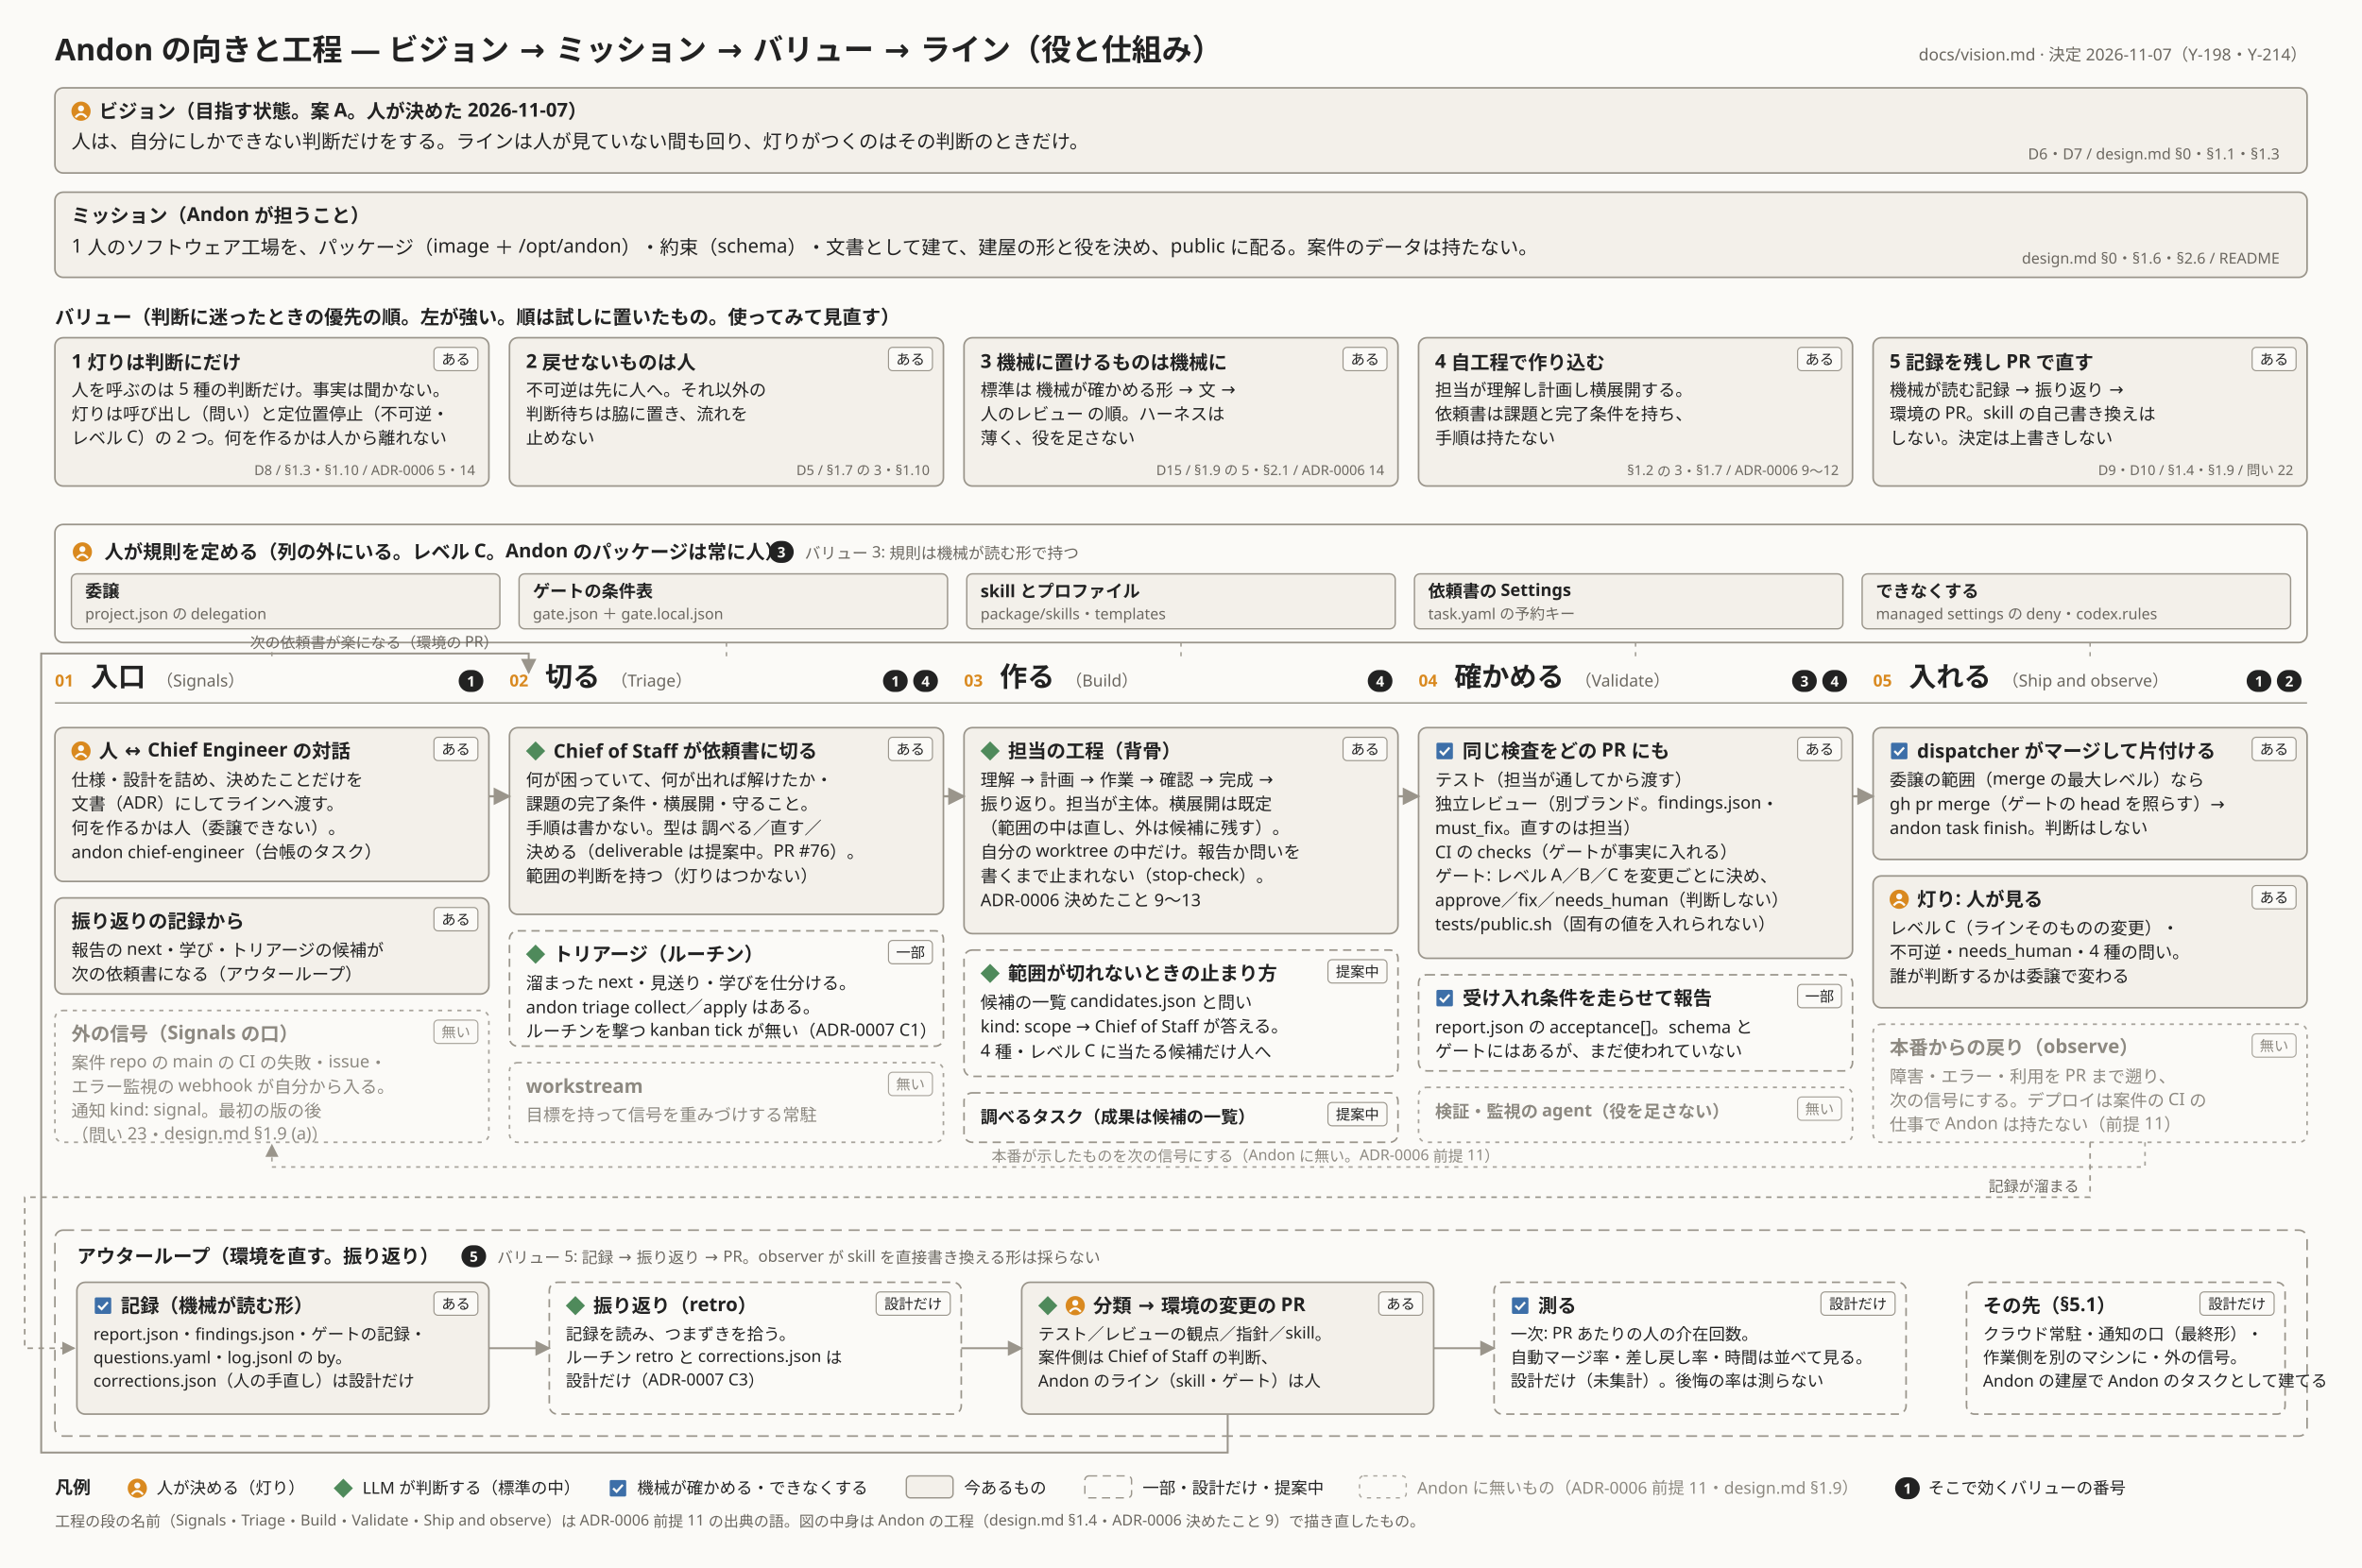
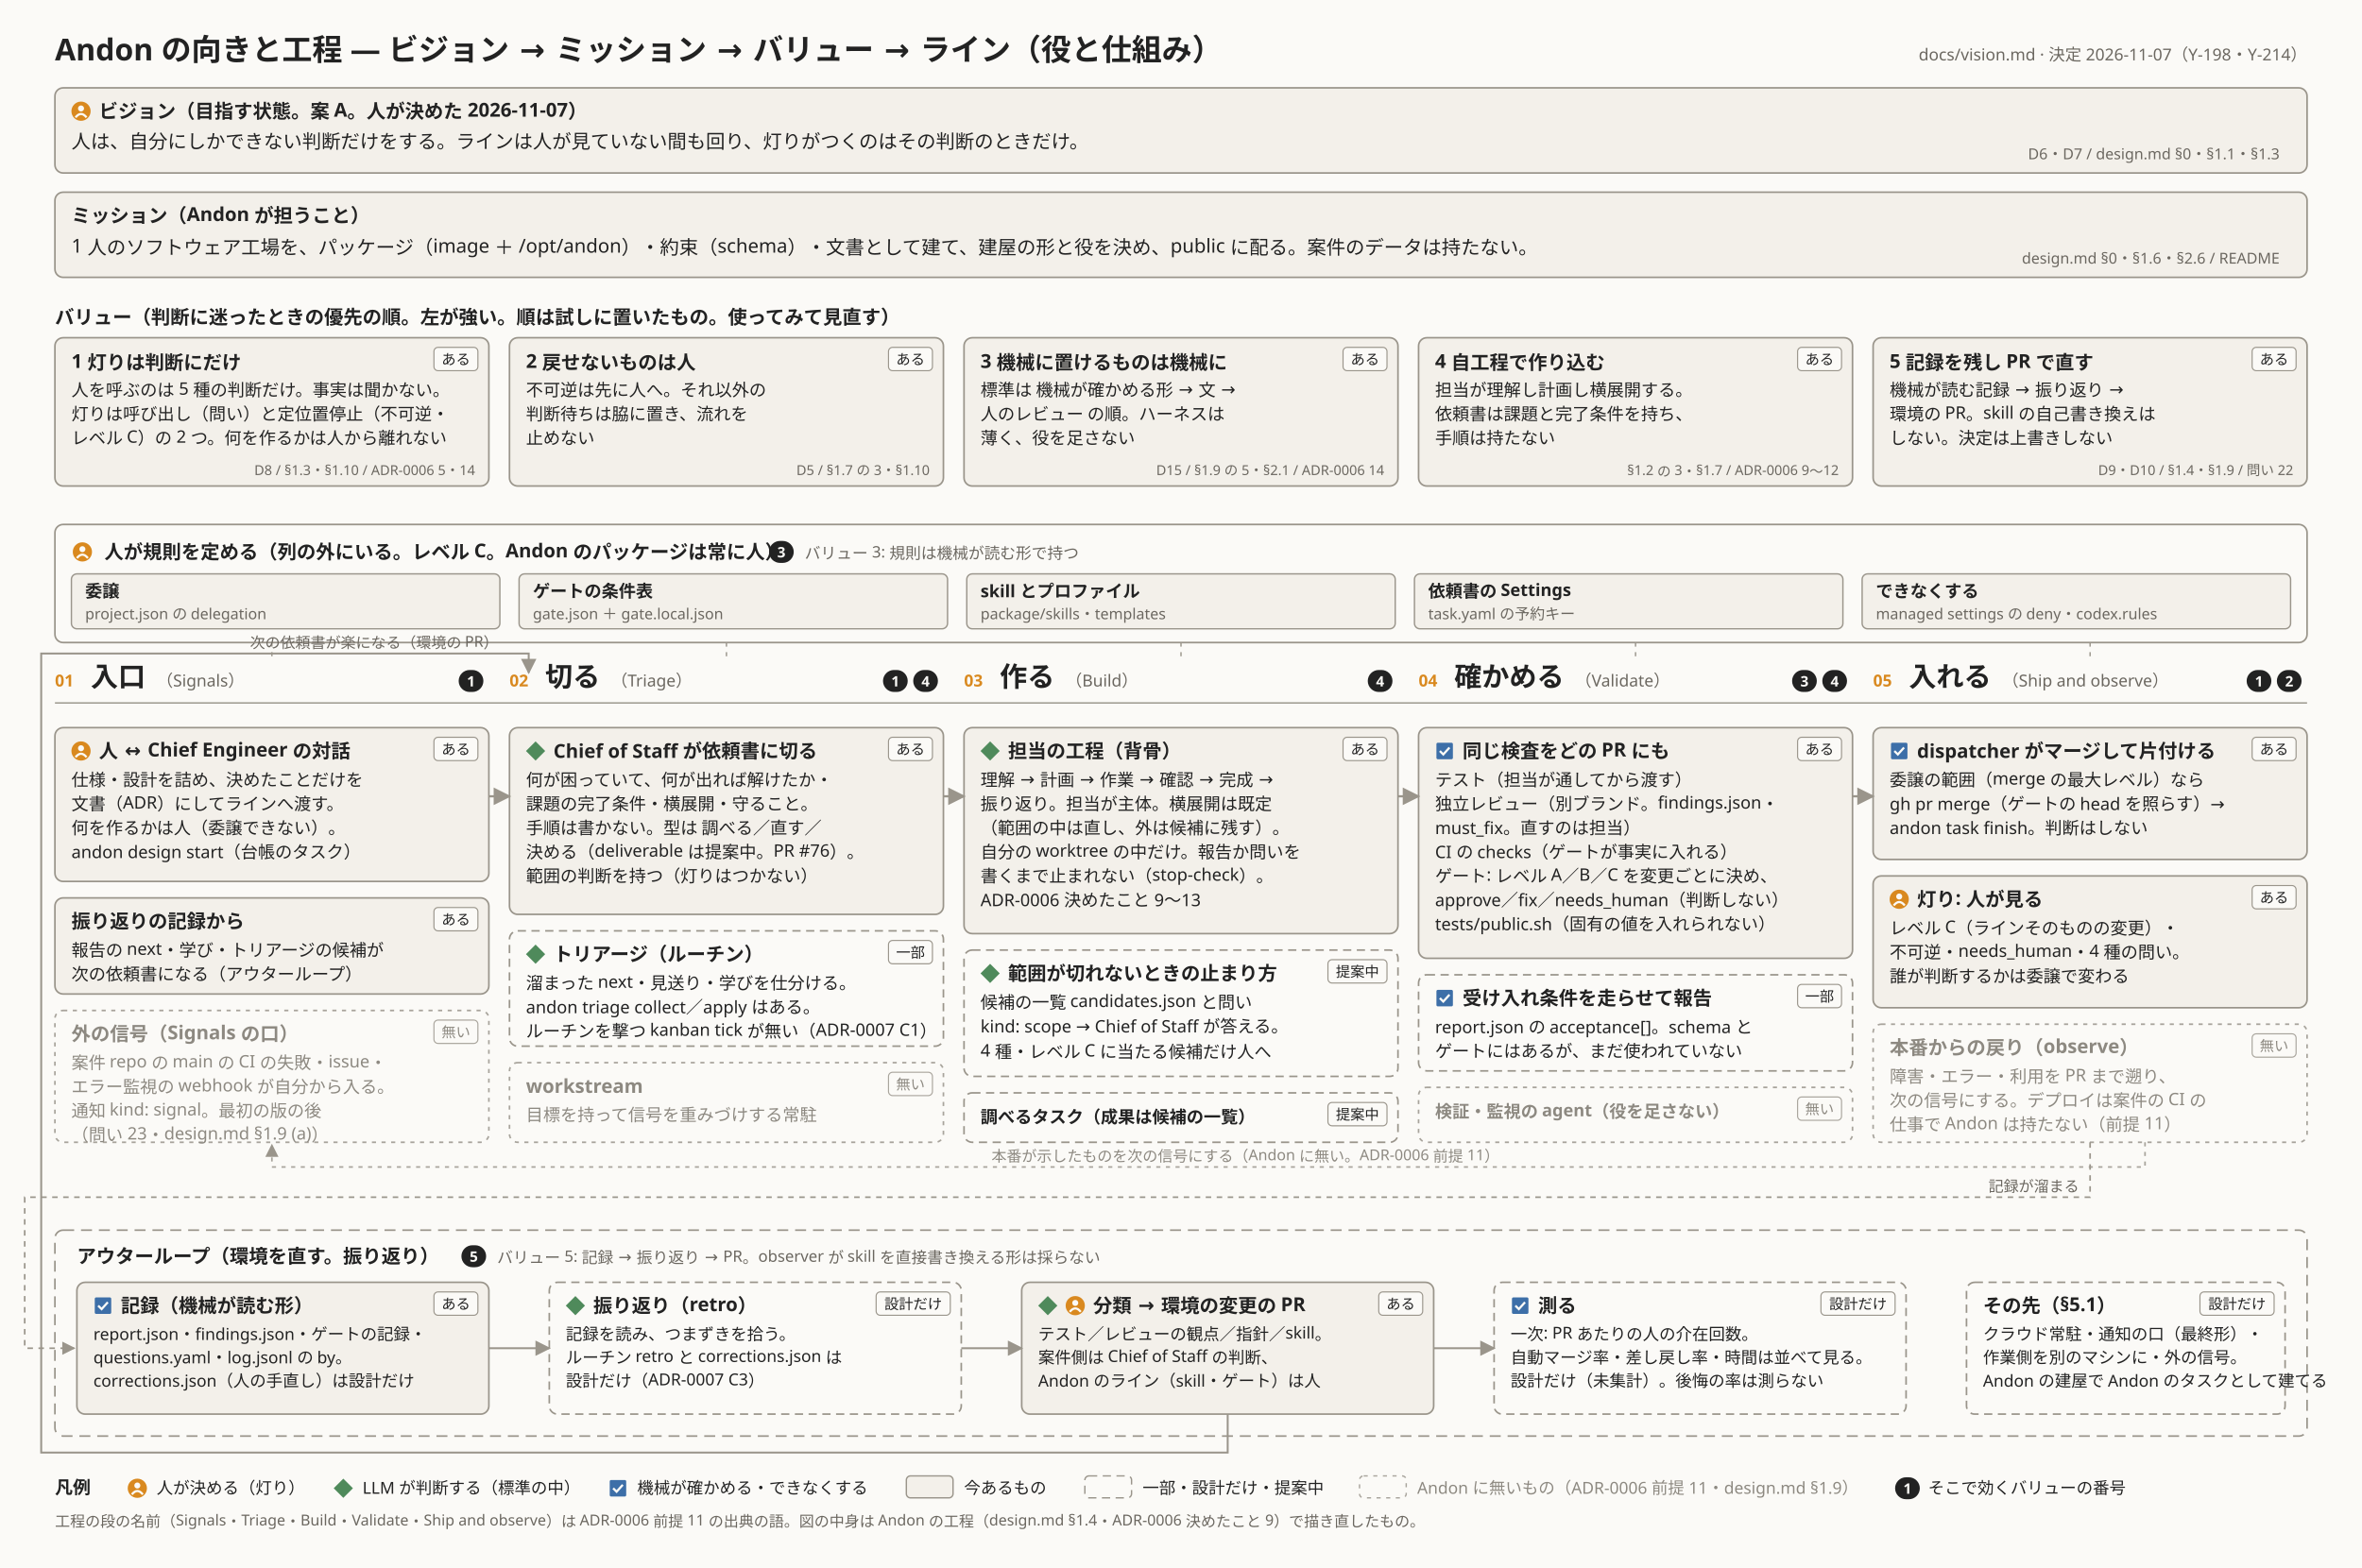
<svg xmlns="http://www.w3.org/2000/svg" width="1720" height="1142" viewBox="0 0 1720 1142" font-family="sans-serif">
  <defs>
    <marker id="ah" viewBox="0 0 10 10" refX="9" refY="5" markerWidth="8" markerHeight="8" orient="auto-start-reverse">
      <path d="M0 0 L10 5 L0 10 z" fill="#9a958b" />
    </marker>
  </defs>
  <rect width="1720" height="1142" fill="#fbfaf7" />
  <text x="40" y="44" font-size="22" font-weight="bold" fill="#222222" text-anchor="start" font-family="sans-serif">Andon の向きと工程 — ビジョン → ミッション → バリュー → ライン（役と仕組み）</text>
  <text x="1680" y="44" font-size="12" font-weight="normal" fill="#6b6760" text-anchor="end" font-family="sans-serif">docs/vision.md · 決定 2026-11-07（Y-198・Y-214）</text>
  <rect x="40" y="64" width="1640" height="62" rx="6" fill="#f3f0ea" stroke="#9a958b" stroke-width="1.2" />
  <circle cx="59" cy="81" r="7" fill="#d9891f" />
  <circle cx="59" cy="79" r="2.2" fill="#fbfaf7" />
  <path d="M55 85.5 q4 -5 8 0" stroke="#fbfaf7" stroke-width="1.6" fill="none" />
  <text x="72" y="86" font-size="14" font-weight="bold" fill="#222222" text-anchor="start" font-family="sans-serif">ビジョン（目指す状態。案 A。人が決めた 2026-11-07）</text>
  <text x="52" y="108" font-size="14" font-weight="normal" fill="#222222" text-anchor="start" font-family="sans-serif">人は、自分にしかできない判断だけをする。ラインは人が見ていない間も回り、灯りがつくのはその判断のときだけ。</text>
  <text x="1660" y="116" font-size="11" font-weight="normal" fill="#6b6760" text-anchor="end" font-family="sans-serif">D6・D7 / design.md §0・§1.1・§1.3</text>
  <rect x="40" y="140" width="1640" height="62" rx="6" fill="#f3f0ea" stroke="#9a958b" stroke-width="1.2" />
  <text x="52" y="162" font-size="14" font-weight="bold" fill="#222222" text-anchor="start" font-family="sans-serif">ミッション（Andon が担うこと）</text>
  <text x="52" y="184" font-size="14" font-weight="normal" fill="#222222" text-anchor="start" font-family="sans-serif">1 人のソフトウェア工場を、パッケージ（image ＋ /opt/andon）・約束（schema）・文書として建て、建屋の形と役を決め、public に配る。案件のデータは持たない。</text>
  <text x="1660" y="192" font-size="11" font-weight="normal" fill="#6b6760" text-anchor="end" font-family="sans-serif">design.md §0・§1.6・§2.6 / README</text>
  <text x="40" y="236" font-size="14" font-weight="bold" fill="#222222" text-anchor="start" font-family="sans-serif">バリュー（判断に迷ったときの優先の順。左が強い。順は試しに置いたもの。使ってみて見直す）</text>
  <rect x="40" y="246" width="316" height="108" rx="6" fill="#f3f0ea" stroke="#9a958b" stroke-width="1.2" />
  <rect x="316" y="253" width="32" height="17" rx="3" fill="#fbfaf7" stroke="#9a958b" stroke-width="0.8" />
  <text x="332.0" y="265.5" font-size="10.5" font-weight="normal" fill="#222222" text-anchor="middle" font-family="sans-serif">ある</text>
  <text x="52" y="268" font-size="14" font-weight="bold" fill="#222222" text-anchor="start" font-family="sans-serif">1 灯りは判断にだけ</text>
  <text x="52" y="288.5" font-size="12.5" font-weight="normal" fill="#222222" text-anchor="start" font-family="sans-serif">人を呼ぶのは 5 種の判断だけ。事実は聞かない。</text>
  <text x="52" y="306.0" font-size="12.5" font-weight="normal" fill="#222222" text-anchor="start" font-family="sans-serif">灯りは呼び出し（問い）と定位置停止（不可逆・</text>
  <text x="52" y="323.5" font-size="12.5" font-weight="normal" fill="#222222" text-anchor="start" font-family="sans-serif">レベル C）の 2 つ。何を作るかは人から離れない</text>
  <text x="346" y="346" font-size="10" font-weight="normal" fill="#6b6760" text-anchor="end" font-family="sans-serif">D8 / §1.3・§1.10 / ADR-0006 5・14</text>
  <rect x="371" y="246" width="316" height="108" rx="6" fill="#f3f0ea" stroke="#9a958b" stroke-width="1.2" />
  <rect x="647" y="253" width="32" height="17" rx="3" fill="#fbfaf7" stroke="#9a958b" stroke-width="0.8" />
  <text x="663.0" y="265.5" font-size="10.5" font-weight="normal" fill="#222222" text-anchor="middle" font-family="sans-serif">ある</text>
  <text x="383" y="268" font-size="14" font-weight="bold" fill="#222222" text-anchor="start" font-family="sans-serif">2 戻せないものは人</text>
  <text x="383" y="288.5" font-size="12.5" font-weight="normal" fill="#222222" text-anchor="start" font-family="sans-serif">不可逆は先に人へ。それ以外の</text>
  <text x="383" y="306.0" font-size="12.5" font-weight="normal" fill="#222222" text-anchor="start" font-family="sans-serif">判断待ちは脇に置き、流れを</text>
  <text x="383" y="323.5" font-size="12.5" font-weight="normal" fill="#222222" text-anchor="start" font-family="sans-serif">止めない</text>
  <text x="677" y="346" font-size="10" font-weight="normal" fill="#6b6760" text-anchor="end" font-family="sans-serif">D5 / §1.7 の 3・§1.10</text>
  <rect x="702" y="246" width="316" height="108" rx="6" fill="#f3f0ea" stroke="#9a958b" stroke-width="1.2" />
  <rect x="978" y="253" width="32" height="17" rx="3" fill="#fbfaf7" stroke="#9a958b" stroke-width="0.8" />
  <text x="994.0" y="265.5" font-size="10.5" font-weight="normal" fill="#222222" text-anchor="middle" font-family="sans-serif">ある</text>
  <text x="714" y="268" font-size="14" font-weight="bold" fill="#222222" text-anchor="start" font-family="sans-serif">3 機械に置けるものは機械に</text>
  <text x="714" y="288.5" font-size="12.5" font-weight="normal" fill="#222222" text-anchor="start" font-family="sans-serif">標準は 機械が確かめる形 → 文 →</text>
  <text x="714" y="306.0" font-size="12.5" font-weight="normal" fill="#222222" text-anchor="start" font-family="sans-serif">人のレビュー の順。ハーネスは</text>
  <text x="714" y="323.5" font-size="12.5" font-weight="normal" fill="#222222" text-anchor="start" font-family="sans-serif">薄く、役を足さない</text>
  <text x="1008" y="346" font-size="10" font-weight="normal" fill="#6b6760" text-anchor="end" font-family="sans-serif">D15 / §1.9 の 5・§2.1 / ADR-0006 14</text>
  <rect x="1033" y="246" width="316" height="108" rx="6" fill="#f3f0ea" stroke="#9a958b" stroke-width="1.2" />
  <rect x="1309" y="253" width="32" height="17" rx="3" fill="#fbfaf7" stroke="#9a958b" stroke-width="0.8" />
  <text x="1325.0" y="265.5" font-size="10.5" font-weight="normal" fill="#222222" text-anchor="middle" font-family="sans-serif">ある</text>
  <text x="1045" y="268" font-size="14" font-weight="bold" fill="#222222" text-anchor="start" font-family="sans-serif">4 自工程で作り込む</text>
  <text x="1045" y="288.5" font-size="12.5" font-weight="normal" fill="#222222" text-anchor="start" font-family="sans-serif">担当が理解し計画し横展開する。</text>
  <text x="1045" y="306.0" font-size="12.5" font-weight="normal" fill="#222222" text-anchor="start" font-family="sans-serif">依頼書は課題と完了条件を持ち、</text>
  <text x="1045" y="323.5" font-size="12.5" font-weight="normal" fill="#222222" text-anchor="start" font-family="sans-serif">手順は持たない</text>
  <text x="1339" y="346" font-size="10" font-weight="normal" fill="#6b6760" text-anchor="end" font-family="sans-serif">§1.2 の 3・§1.7 / ADR-0006 9〜12</text>
  <rect x="1364" y="246" width="316" height="108" rx="6" fill="#f3f0ea" stroke="#9a958b" stroke-width="1.2" />
  <rect x="1640" y="253" width="32" height="17" rx="3" fill="#fbfaf7" stroke="#9a958b" stroke-width="0.8" />
  <text x="1656.0" y="265.5" font-size="10.5" font-weight="normal" fill="#222222" text-anchor="middle" font-family="sans-serif">ある</text>
  <text x="1376" y="268" font-size="14" font-weight="bold" fill="#222222" text-anchor="start" font-family="sans-serif">5 記録を残し PR で直す</text>
  <text x="1376" y="288.5" font-size="12.5" font-weight="normal" fill="#222222" text-anchor="start" font-family="sans-serif">機械が読む記録 → 振り返り →</text>
  <text x="1376" y="306.0" font-size="12.5" font-weight="normal" fill="#222222" text-anchor="start" font-family="sans-serif">環境の PR。skill の自己書き換えは</text>
  <text x="1376" y="323.5" font-size="12.5" font-weight="normal" fill="#222222" text-anchor="start" font-family="sans-serif">しない。決定は上書きしない</text>
  <text x="1670" y="346" font-size="10" font-weight="normal" fill="#6b6760" text-anchor="end" font-family="sans-serif">D9・D10 / §1.4・§1.9 / 問い 22</text>
  <rect x="40" y="382" width="1640" height="86" rx="6" fill="none" stroke="#9a958b" stroke-width="1.2" />
  <circle cx="60" cy="402" r="7" fill="#d9891f" />
  <circle cx="60" cy="400" r="2.2" fill="#fbfaf7" />
  <path d="M56 406.5 q4 -5 8 0" stroke="#fbfaf7" stroke-width="1.6" fill="none" />
  <text x="76" y="407" font-size="14" font-weight="bold" fill="#222222" text-anchor="start" font-family="sans-serif">人が規則を定める（列の外にいる。レベル C。Andon のパッケージは常に人）</text>
  <rect x="560" y="394" width="18" height="16" rx="8" fill="#222222" />
  <text x="569" y="406" font-size="10.5" font-weight="bold" fill="#fbfaf7" text-anchor="middle" font-family="sans-serif">3</text>
  <text x="586" y="407" font-size="11.5" font-weight="normal" fill="#6b6760" text-anchor="start" font-family="sans-serif">バリュー 3: 規則は機械が読む形で持つ</text>
  <rect x="52.0" y="418" width="312.0" height="40" rx="4" fill="#f3f0ea" stroke="#9a958b" stroke-width="1" />
  <text x="62.0" y="435" font-size="12.5" font-weight="bold" fill="#222222" text-anchor="start" font-family="sans-serif">委譲</text>
  <text x="62.0" y="451" font-size="11" font-weight="normal" fill="#6b6760" text-anchor="start" font-family="sans-serif">project.json の delegation</text>
  <rect x="378.0" y="418" width="312.0" height="40" rx="4" fill="#f3f0ea" stroke="#9a958b" stroke-width="1" />
  <text x="388.0" y="435" font-size="12.5" font-weight="bold" fill="#222222" text-anchor="start" font-family="sans-serif">ゲートの条件表</text>
  <text x="388.0" y="451" font-size="11" font-weight="normal" fill="#6b6760" text-anchor="start" font-family="sans-serif">gate.json ＋ gate.local.json</text>
  <rect x="704.0" y="418" width="312.0" height="40" rx="4" fill="#f3f0ea" stroke="#9a958b" stroke-width="1" />
  <text x="714.0" y="435" font-size="12.5" font-weight="bold" fill="#222222" text-anchor="start" font-family="sans-serif">skill とプロファイル</text>
  <text x="714.0" y="451" font-size="11" font-weight="normal" fill="#6b6760" text-anchor="start" font-family="sans-serif">package/skills・templates</text>
  <rect x="1030.0" y="418" width="312.0" height="40" rx="4" fill="#f3f0ea" stroke="#9a958b" stroke-width="1" />
  <text x="1040.0" y="435" font-size="12.5" font-weight="bold" fill="#222222" text-anchor="start" font-family="sans-serif">依頼書の Settings</text>
  <text x="1040.0" y="451" font-size="11" font-weight="normal" fill="#6b6760" text-anchor="start" font-family="sans-serif">task.yaml の予約キー</text>
  <rect x="1356.0" y="418" width="312.0" height="40" rx="4" fill="#f3f0ea" stroke="#9a958b" stroke-width="1" />
  <text x="1366.0" y="435" font-size="12.5" font-weight="bold" fill="#222222" text-anchor="start" font-family="sans-serif">できなくする</text>
  <text x="1366.0" y="451" font-size="11" font-weight="normal" fill="#6b6760" text-anchor="start" font-family="sans-serif">managed settings の deny・codex.rules</text>
  <path d="M198.0 468 L198.0 482" stroke="#9a958b" stroke-width="1" fill="none" stroke-dasharray="3,4" />
  <text x="40" y="500" font-size="12" font-weight="bold" fill="#d9891f" text-anchor="start" font-family="sans-serif">01</text>
  <text x="66" y="500" font-size="20" font-weight="bold" fill="#222222" text-anchor="start" font-family="sans-serif">入口</text>
  <text x="114" y="500" font-size="12" font-weight="normal" fill="#6b6760" text-anchor="start" font-family="sans-serif">（Signals）</text>
  <rect x="334" y="488" width="18" height="16" rx="8" fill="#222222" />
  <text x="343" y="500" font-size="10.5" font-weight="bold" fill="#fbfaf7" text-anchor="middle" font-family="sans-serif">1</text>
  <path d="M529.0 468 L529.0 482" stroke="#9a958b" stroke-width="1" fill="none" stroke-dasharray="3,4" />
  <text x="371" y="500" font-size="12" font-weight="bold" fill="#d9891f" text-anchor="start" font-family="sans-serif">02</text>
  <text x="397" y="500" font-size="20" font-weight="bold" fill="#222222" text-anchor="start" font-family="sans-serif">切る</text>
  <text x="445" y="500" font-size="12" font-weight="normal" fill="#6b6760" text-anchor="start" font-family="sans-serif">（Triage）</text>
  <rect x="643" y="488" width="18" height="16" rx="8" fill="#222222" />
  <text x="652" y="500" font-size="10.5" font-weight="bold" fill="#fbfaf7" text-anchor="middle" font-family="sans-serif">1</text>
  <rect x="665" y="488" width="18" height="16" rx="8" fill="#222222" />
  <text x="674" y="500" font-size="10.5" font-weight="bold" fill="#fbfaf7" text-anchor="middle" font-family="sans-serif">4</text>
  <path d="M860.0 468 L860.0 482" stroke="#9a958b" stroke-width="1" fill="none" stroke-dasharray="3,4" />
  <text x="702" y="500" font-size="12" font-weight="bold" fill="#d9891f" text-anchor="start" font-family="sans-serif">03</text>
  <text x="728" y="500" font-size="20" font-weight="bold" fill="#222222" text-anchor="start" font-family="sans-serif">作る</text>
  <text x="776" y="500" font-size="12" font-weight="normal" fill="#6b6760" text-anchor="start" font-family="sans-serif">（Build）</text>
  <rect x="996" y="488" width="18" height="16" rx="8" fill="#222222" />
  <text x="1005" y="500" font-size="10.5" font-weight="bold" fill="#fbfaf7" text-anchor="middle" font-family="sans-serif">4</text>
  <path d="M1191.0 468 L1191.0 482" stroke="#9a958b" stroke-width="1" fill="none" stroke-dasharray="3,4" />
  <text x="1033" y="500" font-size="12" font-weight="bold" fill="#d9891f" text-anchor="start" font-family="sans-serif">04</text>
  <text x="1059" y="500" font-size="20" font-weight="bold" fill="#222222" text-anchor="start" font-family="sans-serif">確かめる</text>
  <text x="1147" y="500" font-size="12" font-weight="normal" fill="#6b6760" text-anchor="start" font-family="sans-serif">（Validate）</text>
  <rect x="1305" y="488" width="18" height="16" rx="8" fill="#222222" />
  <text x="1314" y="500" font-size="10.5" font-weight="bold" fill="#fbfaf7" text-anchor="middle" font-family="sans-serif">3</text>
  <rect x="1327" y="488" width="18" height="16" rx="8" fill="#222222" />
  <text x="1336" y="500" font-size="10.5" font-weight="bold" fill="#fbfaf7" text-anchor="middle" font-family="sans-serif">4</text>
  <path d="M1522.0 468 L1522.0 482" stroke="#9a958b" stroke-width="1" fill="none" stroke-dasharray="3,4" />
  <text x="1364" y="500" font-size="12" font-weight="bold" fill="#d9891f" text-anchor="start" font-family="sans-serif">05</text>
  <text x="1390" y="500" font-size="20" font-weight="bold" fill="#222222" text-anchor="start" font-family="sans-serif">入れる</text>
  <text x="1458" y="500" font-size="12" font-weight="normal" fill="#6b6760" text-anchor="start" font-family="sans-serif">（Ship and observe）</text>
  <rect x="1636" y="488" width="18" height="16" rx="8" fill="#222222" />
  <text x="1645" y="500" font-size="10.5" font-weight="bold" fill="#fbfaf7" text-anchor="middle" font-family="sans-serif">1</text>
  <rect x="1658" y="488" width="18" height="16" rx="8" fill="#222222" />
  <text x="1667" y="500" font-size="10.5" font-weight="bold" fill="#fbfaf7" text-anchor="middle" font-family="sans-serif">2</text>
  <path d="M40 512 L1680 512" stroke="#9a958b" stroke-width="1" />
  <rect x="40" y="530" width="316" height="112" rx="6" fill="#f3f0ea" stroke="#9a958b" stroke-width="1.2" />
  <rect x="316" y="537" width="32" height="17" rx="3" fill="#fbfaf7" stroke="#9a958b" stroke-width="0.8" />
  <text x="332.0" y="549.5" font-size="10.5" font-weight="normal" fill="#222222" text-anchor="middle" font-family="sans-serif">ある</text>
  <circle cx="59" cy="547" r="7" fill="#d9891f" />
  <circle cx="59" cy="545" r="2.2" fill="#fbfaf7" />
  <path d="M55 551.5 q4 -5 8 0" stroke="#fbfaf7" stroke-width="1.6" fill="none" />
  <text x="72" y="552" font-size="14" font-weight="bold" fill="#222222" text-anchor="start" font-family="sans-serif">人 ↔ Chief Engineer の対話</text>
  <text x="52" y="572.5" font-size="12.5" font-weight="normal" fill="#222222" text-anchor="start" font-family="sans-serif">仕様・設計を詰め、決めたことだけを</text>
  <text x="52" y="590.0" font-size="12.5" font-weight="normal" fill="#222222" text-anchor="start" font-family="sans-serif">文書（ADR）にしてラインへ渡す。</text>
  <text x="52" y="607.5" font-size="12.5" font-weight="normal" fill="#222222" text-anchor="start" font-family="sans-serif">何を作るかは人（委譲できない）。</text>
-   <text x="52" y="625.0" font-size="12.5" font-weight="normal" fill="#222222" text-anchor="start" font-family="sans-serif">andon chief-engineer（台帳のタスク）</text>
+   <text x="52" y="625.0" font-size="12.5" font-weight="normal" fill="#222222" text-anchor="start" font-family="sans-serif">andon design start（台帳のタスク）</text>
  <rect x="40" y="654" width="316" height="70" rx="6" fill="#f3f0ea" stroke="#9a958b" stroke-width="1.2" />
  <rect x="316" y="661" width="32" height="17" rx="3" fill="#fbfaf7" stroke="#9a958b" stroke-width="0.8" />
  <text x="332.0" y="673.5" font-size="10.5" font-weight="normal" fill="#222222" text-anchor="middle" font-family="sans-serif">ある</text>
  <text x="52" y="676" font-size="14" font-weight="bold" fill="#222222" text-anchor="start" font-family="sans-serif">振り返りの記録から</text>
  <text x="52" y="696.5" font-size="12.5" font-weight="normal" fill="#222222" text-anchor="start" font-family="sans-serif">報告の next・学び・トリアージの候補が</text>
  <text x="52" y="714.0" font-size="12.5" font-weight="normal" fill="#222222" text-anchor="start" font-family="sans-serif">次の依頼書になる（アウターループ）</text>
  <rect x="40" y="736" width="316" height="96" rx="6" fill="none" stroke="#a8a49c" stroke-width="1.2" stroke-dasharray="3,4" />
  <rect x="316" y="743" width="32" height="17" rx="3" fill="#fbfaf7" stroke="#a8a49c" stroke-width="0.8" />
  <text x="332.0" y="755.5" font-size="10.5" font-weight="normal" fill="#8d8981" text-anchor="middle" font-family="sans-serif">無い</text>
  <text x="52" y="758" font-size="14" font-weight="bold" fill="#8d8981" text-anchor="start" font-family="sans-serif">外の信号（Signals の口）</text>
  <text x="52" y="778.5" font-size="12.5" font-weight="normal" fill="#8d8981" text-anchor="start" font-family="sans-serif">案件 repo の main の CI の失敗・issue・</text>
  <text x="52" y="796.0" font-size="12.5" font-weight="normal" fill="#8d8981" text-anchor="start" font-family="sans-serif">エラー監視の webhook が自分から入る。</text>
  <text x="52" y="813.5" font-size="12.5" font-weight="normal" fill="#8d8981" text-anchor="start" font-family="sans-serif">通知 kind: signal。最初の版の後</text>
  <text x="52" y="831.0" font-size="12.5" font-weight="normal" fill="#8d8981" text-anchor="start" font-family="sans-serif">（問い 23・design.md §1.9 (a)）</text>
  <rect x="371" y="530" width="316" height="136" rx="6" fill="#f3f0ea" stroke="#9a958b" stroke-width="1.2" />
  <rect x="647" y="537" width="32" height="17" rx="3" fill="#fbfaf7" stroke="#9a958b" stroke-width="0.8" />
  <text x="663.0" y="549.5" font-size="10.5" font-weight="normal" fill="#222222" text-anchor="middle" font-family="sans-serif">ある</text>
  <path d="M390 540 L397 547 L390 554 L383 547 Z" fill="#4f8a5b" />
  <text x="403" y="552" font-size="14" font-weight="bold" fill="#222222" text-anchor="start" font-family="sans-serif">Chief of Staff が依頼書に切る</text>
  <text x="383" y="572.5" font-size="12.5" font-weight="normal" fill="#222222" text-anchor="start" font-family="sans-serif">何が困っていて、何が出れば解けたか・</text>
  <text x="383" y="590.0" font-size="12.5" font-weight="normal" fill="#222222" text-anchor="start" font-family="sans-serif">課題の完了条件・横展開・守ること。</text>
  <text x="383" y="607.5" font-size="12.5" font-weight="normal" fill="#222222" text-anchor="start" font-family="sans-serif">手順は書かない。型は 調べる／直す／</text>
  <text x="383" y="625.0" font-size="12.5" font-weight="normal" fill="#222222" text-anchor="start" font-family="sans-serif">決める（deliverable は提案中。PR #76）。</text>
  <text x="383" y="642.5" font-size="12.5" font-weight="normal" fill="#222222" text-anchor="start" font-family="sans-serif">範囲の判断を持つ（灯りはつかない）</text>
  <rect x="371" y="678" width="316" height="84" rx="6" fill="#fbfaf7" stroke="#9a958b" stroke-width="1.2" stroke-dasharray="6,4" />
  <rect x="647" y="685" width="32" height="17" rx="3" fill="#fbfaf7" stroke="#9a958b" stroke-width="0.8" />
  <text x="663.0" y="697.5" font-size="10.5" font-weight="normal" fill="#222222" text-anchor="middle" font-family="sans-serif">一部</text>
  <path d="M390 688 L397 695 L390 702 L383 695 Z" fill="#4f8a5b" />
  <text x="403" y="700" font-size="14" font-weight="bold" fill="#222222" text-anchor="start" font-family="sans-serif">トリアージ（ルーチン）</text>
  <text x="383" y="720.5" font-size="12.5" font-weight="normal" fill="#222222" text-anchor="start" font-family="sans-serif">溜まった next・見送り・学びを仕分ける。</text>
  <text x="383" y="738.0" font-size="12.5" font-weight="normal" fill="#222222" text-anchor="start" font-family="sans-serif">andon triage collect／apply はある。</text>
  <text x="383" y="755.5" font-size="12.5" font-weight="normal" fill="#222222" text-anchor="start" font-family="sans-serif">ルーチンを撃つ kanban tick が無い（ADR-0007 C1）</text>
  <rect x="371" y="774" width="316" height="58" rx="6" fill="none" stroke="#a8a49c" stroke-width="1.2" stroke-dasharray="3,4" />
  <rect x="647" y="781" width="32" height="17" rx="3" fill="#fbfaf7" stroke="#a8a49c" stroke-width="0.8" />
  <text x="663.0" y="793.5" font-size="10.5" font-weight="normal" fill="#8d8981" text-anchor="middle" font-family="sans-serif">無い</text>
  <text x="383" y="796" font-size="14" font-weight="bold" fill="#8d8981" text-anchor="start" font-family="sans-serif">workstream</text>
  <text x="383" y="816.5" font-size="12.5" font-weight="normal" fill="#8d8981" text-anchor="start" font-family="sans-serif">目標を持って信号を重みづけする常駐</text>
  <rect x="702" y="530" width="316" height="150" rx="6" fill="#f3f0ea" stroke="#9a958b" stroke-width="1.2" />
  <rect x="978" y="537" width="32" height="17" rx="3" fill="#fbfaf7" stroke="#9a958b" stroke-width="0.8" />
  <text x="994.0" y="549.5" font-size="10.5" font-weight="normal" fill="#222222" text-anchor="middle" font-family="sans-serif">ある</text>
  <path d="M721 540 L728 547 L721 554 L714 547 Z" fill="#4f8a5b" />
  <text x="734" y="552" font-size="14" font-weight="bold" fill="#222222" text-anchor="start" font-family="sans-serif">担当の工程（背骨）</text>
  <text x="714" y="572.5" font-size="12.5" font-weight="normal" fill="#222222" text-anchor="start" font-family="sans-serif">理解 → 計画 → 作業 → 確認 → 完成 →</text>
  <text x="714" y="590.0" font-size="12.5" font-weight="normal" fill="#222222" text-anchor="start" font-family="sans-serif">振り返り。担当が主体。横展開は既定</text>
  <text x="714" y="607.5" font-size="12.5" font-weight="normal" fill="#222222" text-anchor="start" font-family="sans-serif">（範囲の中は直し、外は候補に残す）。</text>
  <text x="714" y="625.0" font-size="12.5" font-weight="normal" fill="#222222" text-anchor="start" font-family="sans-serif">自分の worktree の中だけ。報告か問いを</text>
  <text x="714" y="642.5" font-size="12.5" font-weight="normal" fill="#222222" text-anchor="start" font-family="sans-serif">書くまで止まれない（stop-check）。</text>
  <text x="714" y="660.0" font-size="12.5" font-weight="normal" fill="#222222" text-anchor="start" font-family="sans-serif">ADR-0006 決めたこと 9〜13</text>
  <rect x="702" y="692" width="316" height="92" rx="6" fill="#fbfaf7" stroke="#9a958b" stroke-width="1.2" stroke-dasharray="6,4" />
  <rect x="967" y="699" width="43" height="17" rx="3" fill="#fbfaf7" stroke="#9a958b" stroke-width="0.8" />
  <text x="988.5" y="711.5" font-size="10.5" font-weight="normal" fill="#222222" text-anchor="middle" font-family="sans-serif">提案中</text>
  <path d="M721 702 L728 709 L721 716 L714 709 Z" fill="#4f8a5b" />
  <text x="734" y="714" font-size="14" font-weight="bold" fill="#222222" text-anchor="start" font-family="sans-serif">範囲が切れないときの止まり方</text>
  <text x="714" y="734.5" font-size="12.5" font-weight="normal" fill="#222222" text-anchor="start" font-family="sans-serif">候補の一覧 candidates.json と問い</text>
  <text x="714" y="752.0" font-size="12.5" font-weight="normal" fill="#222222" text-anchor="start" font-family="sans-serif">kind: scope → Chief of Staff が答える。</text>
  <text x="714" y="769.5" font-size="12.5" font-weight="normal" fill="#222222" text-anchor="start" font-family="sans-serif">4 種・レベル C に当たる候補だけ人へ</text>
  <rect x="702" y="796" width="316" height="36" rx="6" fill="#fbfaf7" stroke="#9a958b" stroke-width="1.2" stroke-dasharray="6,4" />
  <rect x="967" y="803" width="43" height="17" rx="3" fill="#fbfaf7" stroke="#9a958b" stroke-width="0.8" />
  <text x="988.5" y="815.5" font-size="10.5" font-weight="normal" fill="#222222" text-anchor="middle" font-family="sans-serif">提案中</text>
  <text x="714" y="818" font-size="12.5" font-weight="bold" fill="#222222" text-anchor="start" font-family="sans-serif">調べるタスク（成果は候補の一覧）</text>
  <rect x="1033" y="530" width="316" height="168" rx="6" fill="#f3f0ea" stroke="#9a958b" stroke-width="1.2" />
  <rect x="1309" y="537" width="32" height="17" rx="3" fill="#fbfaf7" stroke="#9a958b" stroke-width="0.8" />
  <text x="1325.0" y="549.5" font-size="10.5" font-weight="normal" fill="#222222" text-anchor="middle" font-family="sans-serif">ある</text>
  <rect x="1046" y="541" width="12" height="12" fill="#3d6fa8" rx="1" />
  <path d="M1048.5 547 l2.5 2.5 l4.5 -5" stroke="#fbfaf7" stroke-width="1.6" fill="none" />
  <text x="1065" y="552" font-size="14" font-weight="bold" fill="#222222" text-anchor="start" font-family="sans-serif">同じ検査をどの PR にも</text>
  <text x="1045" y="572.5" font-size="12.5" font-weight="normal" fill="#222222" text-anchor="start" font-family="sans-serif">テスト（担当が通してから渡す）</text>
  <text x="1045" y="590.0" font-size="12.5" font-weight="normal" fill="#222222" text-anchor="start" font-family="sans-serif">独立レビュー（別ブランド。findings.json・</text>
  <text x="1045" y="607.5" font-size="12.5" font-weight="normal" fill="#222222" text-anchor="start" font-family="sans-serif">must_fix。直すのは担当）</text>
  <text x="1045" y="625.0" font-size="12.5" font-weight="normal" fill="#222222" text-anchor="start" font-family="sans-serif">CI の checks（ゲートが事実に入れる）</text>
  <text x="1045" y="642.5" font-size="12.5" font-weight="normal" fill="#222222" text-anchor="start" font-family="sans-serif">ゲート: レベル A／B／C を変更ごとに決め、</text>
  <text x="1045" y="660.0" font-size="12.5" font-weight="normal" fill="#222222" text-anchor="start" font-family="sans-serif">approve／fix／needs_human（判断しない）</text>
  <text x="1045" y="677.5" font-size="12.5" font-weight="normal" fill="#222222" text-anchor="start" font-family="sans-serif">tests/public.sh（固有の値を入れられない）</text>
  <rect x="1033" y="710" width="316" height="70" rx="6" fill="#fbfaf7" stroke="#9a958b" stroke-width="1.2" stroke-dasharray="6,4" />
  <rect x="1309" y="717" width="32" height="17" rx="3" fill="#fbfaf7" stroke="#9a958b" stroke-width="0.8" />
  <text x="1325.0" y="729.5" font-size="10.5" font-weight="normal" fill="#222222" text-anchor="middle" font-family="sans-serif">一部</text>
  <rect x="1046" y="721" width="12" height="12" fill="#3d6fa8" rx="1" />
  <path d="M1048.5 727 l2.5 2.5 l4.5 -5" stroke="#fbfaf7" stroke-width="1.6" fill="none" />
  <text x="1065" y="732" font-size="14" font-weight="bold" fill="#222222" text-anchor="start" font-family="sans-serif">受け入れ条件を走らせて報告</text>
  <text x="1045" y="752.5" font-size="12.5" font-weight="normal" fill="#222222" text-anchor="start" font-family="sans-serif">report.json の acceptance[]。schema と</text>
  <text x="1045" y="770.0" font-size="12.5" font-weight="normal" fill="#222222" text-anchor="start" font-family="sans-serif">ゲートにはあるが、まだ使われていない</text>
  <rect x="1033" y="792" width="316" height="40" rx="6" fill="none" stroke="#a8a49c" stroke-width="1.2" stroke-dasharray="3,4" />
  <rect x="1309" y="799" width="32" height="17" rx="3" fill="#fbfaf7" stroke="#a8a49c" stroke-width="0.8" />
  <text x="1325.0" y="811.5" font-size="10.5" font-weight="normal" fill="#8d8981" text-anchor="middle" font-family="sans-serif">無い</text>
  <text x="1045" y="814" font-size="12.5" font-weight="bold" fill="#8d8981" text-anchor="start" font-family="sans-serif">検証・監視の agent（役を足さない）</text>
  <rect x="1364" y="530" width="316" height="96" rx="6" fill="#f3f0ea" stroke="#9a958b" stroke-width="1.2" />
  <rect x="1640" y="537" width="32" height="17" rx="3" fill="#fbfaf7" stroke="#9a958b" stroke-width="0.8" />
  <text x="1656.0" y="549.5" font-size="10.5" font-weight="normal" fill="#222222" text-anchor="middle" font-family="sans-serif">ある</text>
  <rect x="1377" y="541" width="12" height="12" fill="#3d6fa8" rx="1" />
  <path d="M1379.5 547 l2.5 2.5 l4.5 -5" stroke="#fbfaf7" stroke-width="1.6" fill="none" />
  <text x="1396" y="552" font-size="14" font-weight="bold" fill="#222222" text-anchor="start" font-family="sans-serif">dispatcher がマージして片付ける</text>
  <text x="1376" y="572.5" font-size="12.5" font-weight="normal" fill="#222222" text-anchor="start" font-family="sans-serif">委譲の範囲（merge の最大レベル）なら</text>
  <text x="1376" y="590.0" font-size="12.5" font-weight="normal" fill="#222222" text-anchor="start" font-family="sans-serif">gh pr merge（ゲートの head を照らす）→</text>
  <text x="1376" y="607.5" font-size="12.5" font-weight="normal" fill="#222222" text-anchor="start" font-family="sans-serif">andon task finish。判断はしない</text>
  <rect x="1364" y="638" width="316" height="96" rx="6" fill="#f3f0ea" stroke="#9a958b" stroke-width="1.2" />
  <rect x="1640" y="645" width="32" height="17" rx="3" fill="#fbfaf7" stroke="#9a958b" stroke-width="0.8" />
  <text x="1656.0" y="657.5" font-size="10.5" font-weight="normal" fill="#222222" text-anchor="middle" font-family="sans-serif">ある</text>
  <circle cx="1383" cy="655" r="7" fill="#d9891f" />
  <circle cx="1383" cy="653" r="2.2" fill="#fbfaf7" />
  <path d="M1379 659.5 q4 -5 8 0" stroke="#fbfaf7" stroke-width="1.6" fill="none" />
  <text x="1396" y="660" font-size="14" font-weight="bold" fill="#222222" text-anchor="start" font-family="sans-serif">灯り: 人が見る</text>
  <text x="1376" y="680.5" font-size="12.5" font-weight="normal" fill="#222222" text-anchor="start" font-family="sans-serif">レベル C（ラインそのものの変更）・</text>
  <text x="1376" y="698.0" font-size="12.5" font-weight="normal" fill="#222222" text-anchor="start" font-family="sans-serif">不可逆・needs_human・4 種の問い。</text>
  <text x="1376" y="715.5" font-size="12.5" font-weight="normal" fill="#222222" text-anchor="start" font-family="sans-serif">誰が判断するかは委譲で変わる</text>
  <rect x="1364" y="746" width="316" height="86" rx="6" fill="none" stroke="#a8a49c" stroke-width="1.2" stroke-dasharray="3,4" />
  <rect x="1640" y="753" width="32" height="17" rx="3" fill="#fbfaf7" stroke="#a8a49c" stroke-width="0.8" />
  <text x="1656.0" y="765.5" font-size="10.5" font-weight="normal" fill="#8d8981" text-anchor="middle" font-family="sans-serif">無い</text>
  <text x="1376" y="768" font-size="14" font-weight="bold" fill="#8d8981" text-anchor="start" font-family="sans-serif">本番からの戻り（observe）</text>
  <text x="1376" y="788.5" font-size="12.5" font-weight="normal" fill="#8d8981" text-anchor="start" font-family="sans-serif">障害・エラー・利用を PR まで遡り、</text>
  <text x="1376" y="806.0" font-size="12.5" font-weight="normal" fill="#8d8981" text-anchor="start" font-family="sans-serif">次の信号にする。デプロイは案件の CI の</text>
  <text x="1376" y="823.5" font-size="12.5" font-weight="normal" fill="#8d8981" text-anchor="start" font-family="sans-serif">仕事で Andon は持たない（前提 11）</text>
  <path d="M356 580 L371 580" stroke="#9a958b" stroke-width="1.6" fill="none" marker-end="url(#ah)" />
  <path d="M687 580 L702 580" stroke="#9a958b" stroke-width="1.6" fill="none" marker-end="url(#ah)" />
  <path d="M1018 580 L1033 580" stroke="#9a958b" stroke-width="1.6" fill="none" marker-end="url(#ah)" />
  <path d="M1349 580 L1364 580" stroke="#9a958b" stroke-width="1.6" fill="none" marker-end="url(#ah)" />
  <rect x="40" y="896" width="1640" height="150" rx="6" fill="none" stroke="#9a958b" stroke-width="1.2" stroke-dasharray="8,5" />
  <text x="56" y="920" font-size="14" font-weight="bold" fill="#222222" text-anchor="start" font-family="sans-serif">アウターループ（環境を直す。振り返り）</text>
  <rect x="336" y="907" width="18" height="16" rx="8" fill="#222222" />
  <text x="345" y="919" font-size="10.5" font-weight="bold" fill="#fbfaf7" text-anchor="middle" font-family="sans-serif">5</text>
  <text x="362" y="920" font-size="11.5" font-weight="normal" fill="#6b6760" text-anchor="start" font-family="sans-serif">バリュー 5: 記録 → 振り返り → PR。observer が skill を直接書き換える形は採らない</text>
  <rect x="56" y="934" width="300" height="96" rx="6" fill="#f3f0ea" stroke="#9a958b" stroke-width="1.2" />
  <rect x="316" y="941" width="32" height="17" rx="3" fill="#fbfaf7" stroke="#9a958b" stroke-width="0.8" />
  <text x="332.0" y="953.5" font-size="10.5" font-weight="normal" fill="#222222" text-anchor="middle" font-family="sans-serif">ある</text>
  <rect x="69" y="945" width="12" height="12" fill="#3d6fa8" rx="1" />
  <path d="M71.5 951 l2.5 2.5 l4.5 -5" stroke="#fbfaf7" stroke-width="1.6" fill="none" />
  <text x="88" y="956" font-size="14" font-weight="bold" fill="#222222" text-anchor="start" font-family="sans-serif">記録（機械が読む形）</text>
  <text x="68" y="976" font-size="12" font-weight="normal" fill="#222222" text-anchor="start" font-family="sans-serif">report.json・findings.json・ゲートの記録・</text>
  <text x="68" y="993" font-size="12" font-weight="normal" fill="#222222" text-anchor="start" font-family="sans-serif">questions.yaml・log.jsonl の by。</text>
  <text x="68" y="1010" font-size="12" font-weight="normal" fill="#222222" text-anchor="start" font-family="sans-serif">corrections.json（人の手直し）は設計だけ</text>
  <rect x="400" y="934" width="300" height="96" rx="6" fill="#fbfaf7" stroke="#9a958b" stroke-width="1.2" stroke-dasharray="6,4" />
  <rect x="638" y="941" width="54" height="17" rx="3" fill="#fbfaf7" stroke="#9a958b" stroke-width="0.8" />
  <text x="665.0" y="953.5" font-size="10.5" font-weight="normal" fill="#222222" text-anchor="middle" font-family="sans-serif">設計だけ</text>
  <path d="M419 944 L426 951 L419 958 L412 951 Z" fill="#4f8a5b" />
  <text x="432" y="956" font-size="14" font-weight="bold" fill="#222222" text-anchor="start" font-family="sans-serif">振り返り（retro）</text>
  <text x="412" y="976" font-size="12" font-weight="normal" fill="#222222" text-anchor="start" font-family="sans-serif">記録を読み、つまずきを拾う。</text>
  <text x="412" y="993" font-size="12" font-weight="normal" fill="#222222" text-anchor="start" font-family="sans-serif">ルーチン retro と corrections.json は</text>
  <text x="412" y="1010" font-size="12" font-weight="normal" fill="#222222" text-anchor="start" font-family="sans-serif">設計だけ（ADR-0007 C3）</text>
  <rect x="744" y="934" width="300" height="96" rx="6" fill="#f3f0ea" stroke="#9a958b" stroke-width="1.2" />
  <rect x="1004" y="941" width="32" height="17" rx="3" fill="#fbfaf7" stroke="#9a958b" stroke-width="0.8" />
  <text x="1020.0" y="953.5" font-size="10.5" font-weight="normal" fill="#222222" text-anchor="middle" font-family="sans-serif">ある</text>
  <path d="M763 944 L770 951 L763 958 L756 951 Z" fill="#4f8a5b" />
  <circle cx="783" cy="951" r="7" fill="#d9891f" />
  <circle cx="783" cy="949" r="2.2" fill="#fbfaf7" />
  <path d="M779 955.5 q4 -5 8 0" stroke="#fbfaf7" stroke-width="1.6" fill="none" />
  <text x="796" y="956" font-size="14" font-weight="bold" fill="#222222" text-anchor="start" font-family="sans-serif">分類 → 環境の変更の PR</text>
  <text x="756" y="976" font-size="12" font-weight="normal" fill="#222222" text-anchor="start" font-family="sans-serif">テスト／レビューの観点／指針／skill。</text>
  <text x="756" y="993" font-size="12" font-weight="normal" fill="#222222" text-anchor="start" font-family="sans-serif">案件側は Chief of Staff の判断、</text>
  <text x="756" y="1010" font-size="12" font-weight="normal" fill="#222222" text-anchor="start" font-family="sans-serif">Andon のライン（skill・ゲート）は人</text>
  <rect x="1088" y="934" width="300" height="96" rx="6" fill="#fbfaf7" stroke="#9a958b" stroke-width="1.2" stroke-dasharray="6,4" />
  <rect x="1326" y="941" width="54" height="17" rx="3" fill="#fbfaf7" stroke="#9a958b" stroke-width="0.8" />
  <text x="1353.0" y="953.5" font-size="10.5" font-weight="normal" fill="#222222" text-anchor="middle" font-family="sans-serif">設計だけ</text>
  <rect x="1101" y="945" width="12" height="12" fill="#3d6fa8" rx="1" />
  <path d="M1103.5 951 l2.5 2.5 l4.5 -5" stroke="#fbfaf7" stroke-width="1.6" fill="none" />
  <text x="1120" y="956" font-size="14" font-weight="bold" fill="#222222" text-anchor="start" font-family="sans-serif">測る</text>
  <text x="1100" y="976" font-size="12" font-weight="normal" fill="#222222" text-anchor="start" font-family="sans-serif">一次: PR あたりの人の介在回数。</text>
  <text x="1100" y="993" font-size="12" font-weight="normal" fill="#222222" text-anchor="start" font-family="sans-serif">自動マージ率・差し戻し率・時間は並べて見る。</text>
  <text x="1100" y="1010" font-size="12" font-weight="normal" fill="#222222" text-anchor="start" font-family="sans-serif">設計だけ（未集計）。後悔の率は測らない</text>
  <path d="M356 982 L400 982" stroke="#9a958b" stroke-width="1.4" fill="none" marker-end="url(#ah)" />
  <path d="M700 982 L744 982" stroke="#9a958b" stroke-width="1.4" fill="none" marker-end="url(#ah)" />
  <path d="M1044 982 L1088 982" stroke="#9a958b" stroke-width="1.4" fill="none" marker-end="url(#ah)" />
  <rect x="1432" y="934" width="232" height="96" rx="6" fill="#fbfaf7" stroke="#9a958b" stroke-width="1.2" stroke-dasharray="6,4" />
  <rect x="1602" y="941" width="54" height="17" rx="3" fill="#fbfaf7" stroke="#9a958b" stroke-width="0.8" />
  <text x="1629.0" y="953.5" font-size="10.5" font-weight="normal" fill="#222222" text-anchor="middle" font-family="sans-serif">設計だけ</text>
  <text x="1444" y="956" font-size="14" font-weight="bold" fill="#222222" text-anchor="start" font-family="sans-serif">その先（§5.1）</text>
  <text x="1444" y="976" font-size="12" font-weight="normal" fill="#222222" text-anchor="start" font-family="sans-serif">クラウド常駐・通知の口（最終形）・</text>
  <text x="1444" y="993" font-size="12" font-weight="normal" fill="#222222" text-anchor="start" font-family="sans-serif">作業側を別のマシンに・外の信号。</text>
  <text x="1444" y="1010" font-size="12" font-weight="normal" fill="#222222" text-anchor="start" font-family="sans-serif">Andon の建屋で Andon のタスクとして建てる</text>
  <path d="M1562.0 832 L1562.0 850 L198.0 850 L198.0 834" stroke="#a8a49c" stroke-width="1.2" fill="none" stroke-dasharray="3,4" marker-end="url(#ah)" />
  <text x="722" y="846" font-size="11" font-weight="normal" fill="#8d8981" text-anchor="start" font-family="sans-serif">本番が示したものを次の信号にする（Andon に無い。ADR-0006 前提 11）</text>
  <path d="M1522.0 832 L1522.0 872 L18 872 L18 982 L54 982" stroke="#9a958b" stroke-width="1.2" fill="none" stroke-dasharray="4,4" marker-end="url(#ah)" />
  <text x="1514.0" y="868" font-size="11" font-weight="normal" fill="#6b6760" text-anchor="end" font-family="sans-serif">記録が溜まる</text>
  <path d="M894.0 1030 L894.0 1058 L30 1058 L30 476 L385 476 L385 490" stroke="#9a958b" stroke-width="1.4" fill="none" marker-end="url(#ah)" />
  <text x="363" y="472" font-size="11" font-weight="normal" fill="#6b6760" text-anchor="end" font-family="sans-serif">次の依頼書が楽になる（環境の PR）</text>
  <text x="40" y="1088" font-size="13" font-weight="bold" fill="#222222" text-anchor="start" font-family="sans-serif">凡例</text>
  <circle cx="100" cy="1084" r="7" fill="#d9891f" />
  <circle cx="100" cy="1082" r="2.2" fill="#fbfaf7" />
  <path d="M96 1088.5 q4 -5 8 0" stroke="#fbfaf7" stroke-width="1.6" fill="none" />
  <text x="114" y="1088" font-size="12" font-weight="normal" fill="#222222" text-anchor="start" font-family="sans-serif">人が決める（灯り）</text>
  <path d="M250 1077 L257 1084 L250 1091 L243 1084 Z" fill="#4f8a5b" />
  <text x="264" y="1088" font-size="12" font-weight="normal" fill="#222222" text-anchor="start" font-family="sans-serif">LLM が判断する（標準の中）</text>
  <rect x="444" y="1078" width="12" height="12" fill="#3d6fa8" rx="1" />
  <path d="M446.5 1084 l2.5 2.5 l4.5 -5" stroke="#fbfaf7" stroke-width="1.6" fill="none" />
  <text x="464" y="1088" font-size="12" font-weight="normal" fill="#222222" text-anchor="start" font-family="sans-serif">機械が確かめる・できなくする</text>
  <rect x="660" y="1075" width="34" height="16" rx="3" fill="#f3f0ea" stroke="#9a958b" />
  <text x="702" y="1088" font-size="12" font-weight="normal" fill="#222222" text-anchor="start" font-family="sans-serif">今あるもの</text>
  <rect x="790" y="1075" width="34" height="16" rx="3" fill="#fbfaf7" stroke="#9a958b" stroke-dasharray="6,4" />
  <text x="832" y="1088" font-size="12" font-weight="normal" fill="#222222" text-anchor="start" font-family="sans-serif">一部・設計だけ・提案中</text>
  <rect x="990" y="1075" width="34" height="16" rx="3" fill="none" stroke="#a8a49c" stroke-dasharray="3,4" />
  <text x="1032" y="1088" font-size="12" font-weight="normal" fill="#8d8981" text-anchor="start" font-family="sans-serif">Andon に無いもの（ADR-0006 前提 11・design.md §1.9）</text>
  <rect x="1380" y="1076" width="18" height="16" rx="8" fill="#222222" />
  <text x="1389" y="1088" font-size="10.5" font-weight="bold" fill="#fbfaf7" text-anchor="middle" font-family="sans-serif">1</text>
  <text x="1404" y="1088" font-size="12" font-weight="normal" fill="#222222" text-anchor="start" font-family="sans-serif">そこで効くバリューの番号</text>
  <text x="40" y="1112" font-size="11" font-weight="normal" fill="#6b6760" text-anchor="start" font-family="sans-serif">工程の段の名前（Signals・Triage・Build・Validate・Ship and observe）は ADR-0006 前提 11 の出典の語。図の中身は Andon の工程（design.md §1.4・ADR-0006 決めたこと 9）で描き直したもの。</text>
</svg>
